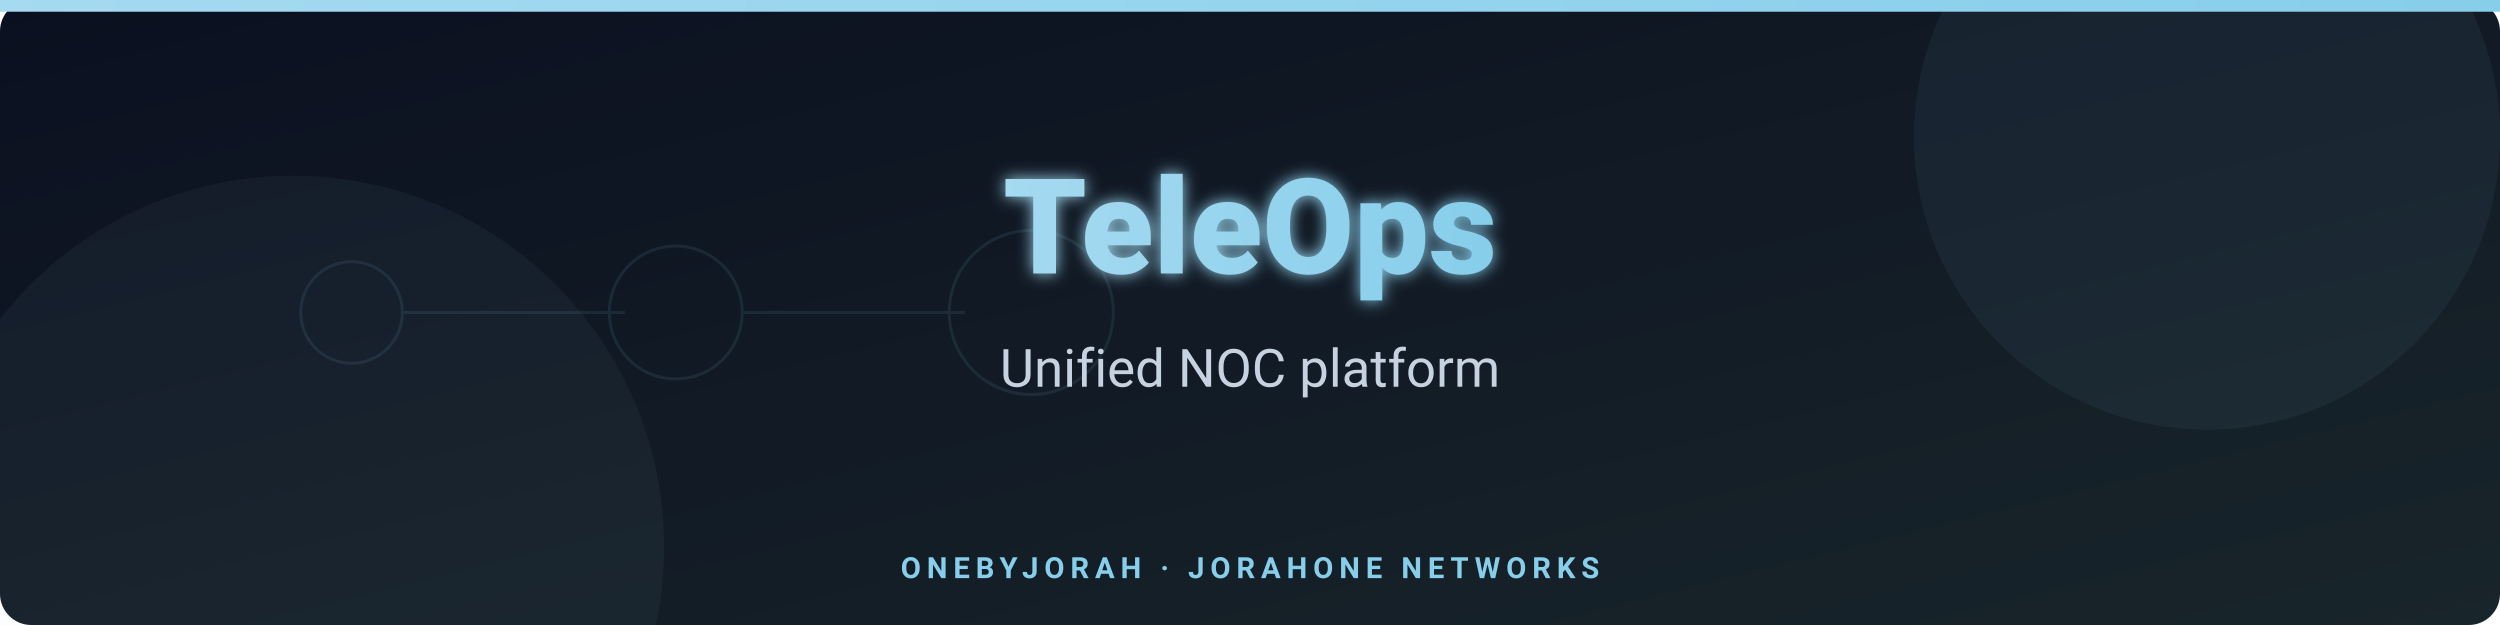
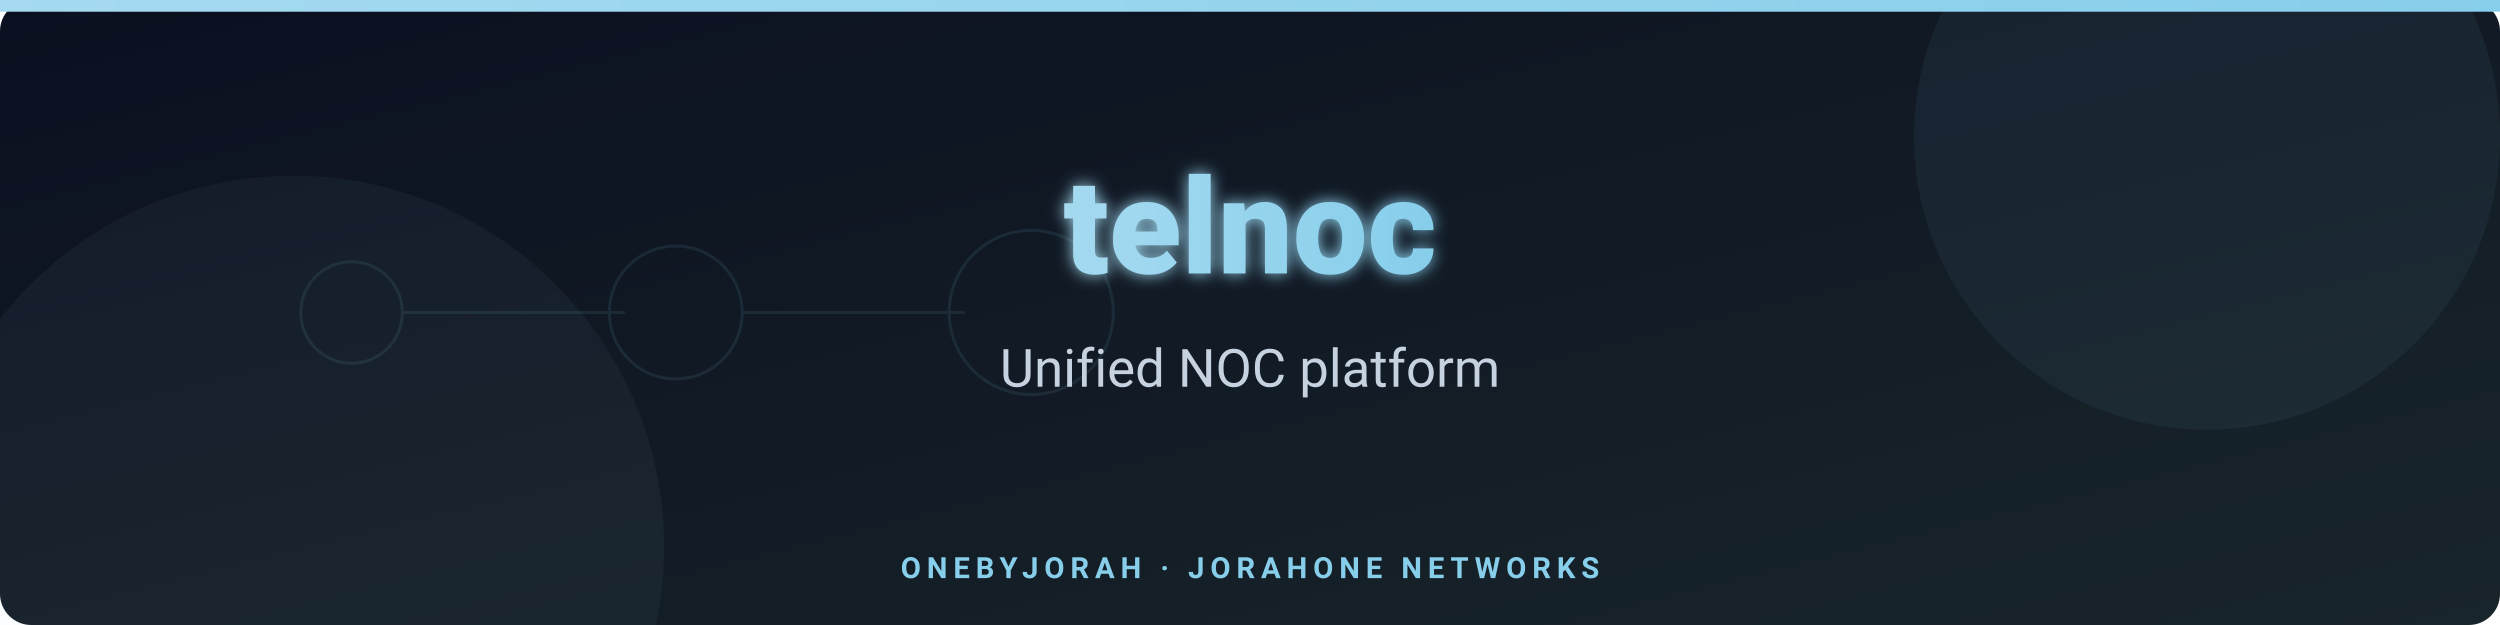
- <svg xmlns="http://www.w3.org/2000/svg" viewBox="0 0 1280 320" width="1280" height="320" role="img" aria-label="TeleOps">
+ <svg xmlns="http://www.w3.org/2000/svg" viewBox="0 0 1280 320" width="1280" height="320" role="img" aria-label="telnoc">
  <defs>
    <linearGradient id="bg" x1="0%" y1="0%" x2="100%" y2="100%">
      <stop offset="0%" stop-color="#0b1020" />
      <stop offset="100%" stop-color="#18252a" />
    </linearGradient>
    <linearGradient id="accent" x1="0%" y1="0%" x2="100%" y2="0%">
      <stop offset="0%" stop-color="#a5daf0" />
      <stop offset="100%" stop-color="#87ceeb" />
    </linearGradient>
    <filter id="glow" x="-20%" y="-20%" width="140%" height="140%">
      <feGaussianBlur stdDeviation="4" result="b" />
      <feComposite in="SourceGraphic" in2="b" operator="over" />
    </filter>
  </defs>
  <rect width="1280" height="320" rx="16" fill="url(#bg)" />
  <rect x="0" y="0" width="1280" height="6" fill="url(#accent)" />
  <circle cx="1130" cy="70" r="150" fill="#87ceeb" opacity="0.06" />
  <circle cx="150" cy="280" r="190" fill="#a5daf0" opacity="0.05" />
  <g opacity="0.10" stroke="#87ceeb" stroke-width="1.5" fill="none">
    <circle cx="180" cy="160" r="26" />
    <line x1="206" y1="160" x2="320" y2="160" />
    <circle cx="346" cy="160" r="34" />
    <line x1="380" y1="160" x2="494" y2="160" />
    <circle cx="528" cy="160" r="42" />
  </g>
-   <text x="640" y="140" font-family="-apple-system,BlinkMacSystemFont,Segoe UI,Roboto,Helvetica,Arial,sans-serif" font-size="68" font-weight="800" fill="url(#accent)" text-anchor="middle" filter="url(#glow)">TeleOps</text>
+   <text x="640" y="140" font-family="-apple-system,BlinkMacSystemFont,Segoe UI,Roboto,Helvetica,Arial,sans-serif" font-size="68" font-weight="800" fill="url(#accent)" text-anchor="middle" filter="url(#glow)">telnoc</text>
  <text x="640" y="198" font-family="-apple-system,BlinkMacSystemFont,Segoe UI,Roboto,Helvetica,Arial,sans-serif" font-size="27" fill="#c7d2e0" text-anchor="middle">Unified NOC platform</text>
  <text x="640" y="252" font-family="-apple-system,BlinkMacSystemFont,Segoe UI,Roboto,Helvetica,Arial,sans-serif" font-size="18" fill="#a5daf0" opacity="0.85" text-anchor="middle" />
  <text x="640" y="296" font-family="-apple-system,BlinkMacSystemFont,Segoe UI,Roboto,Helvetica,Arial,sans-serif" font-size="15" font-weight="600" fill="#87ceeb" letter-spacing="3" text-anchor="middle">ONEBYJORAH  ·  JORAHONE NETWORKS</text>
</svg>
